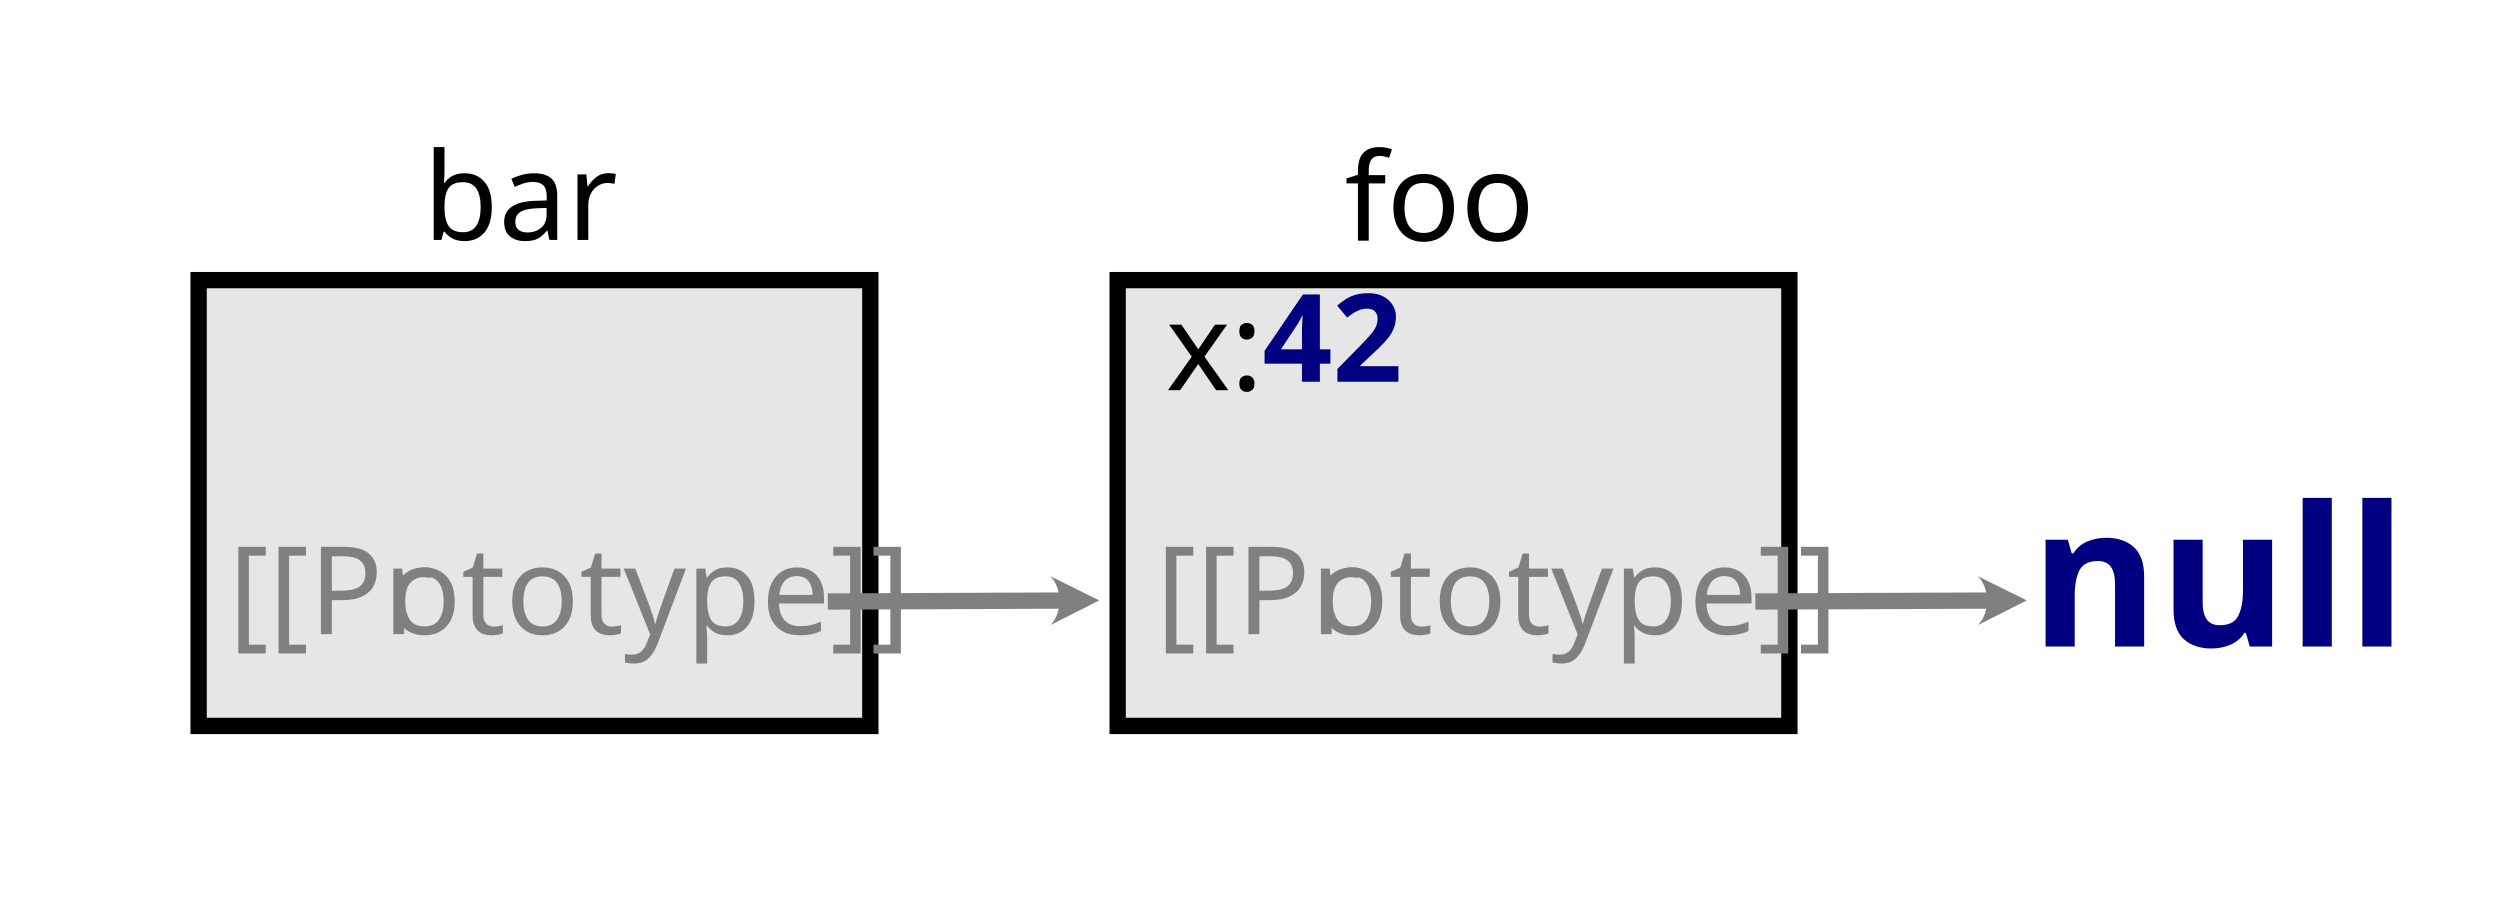
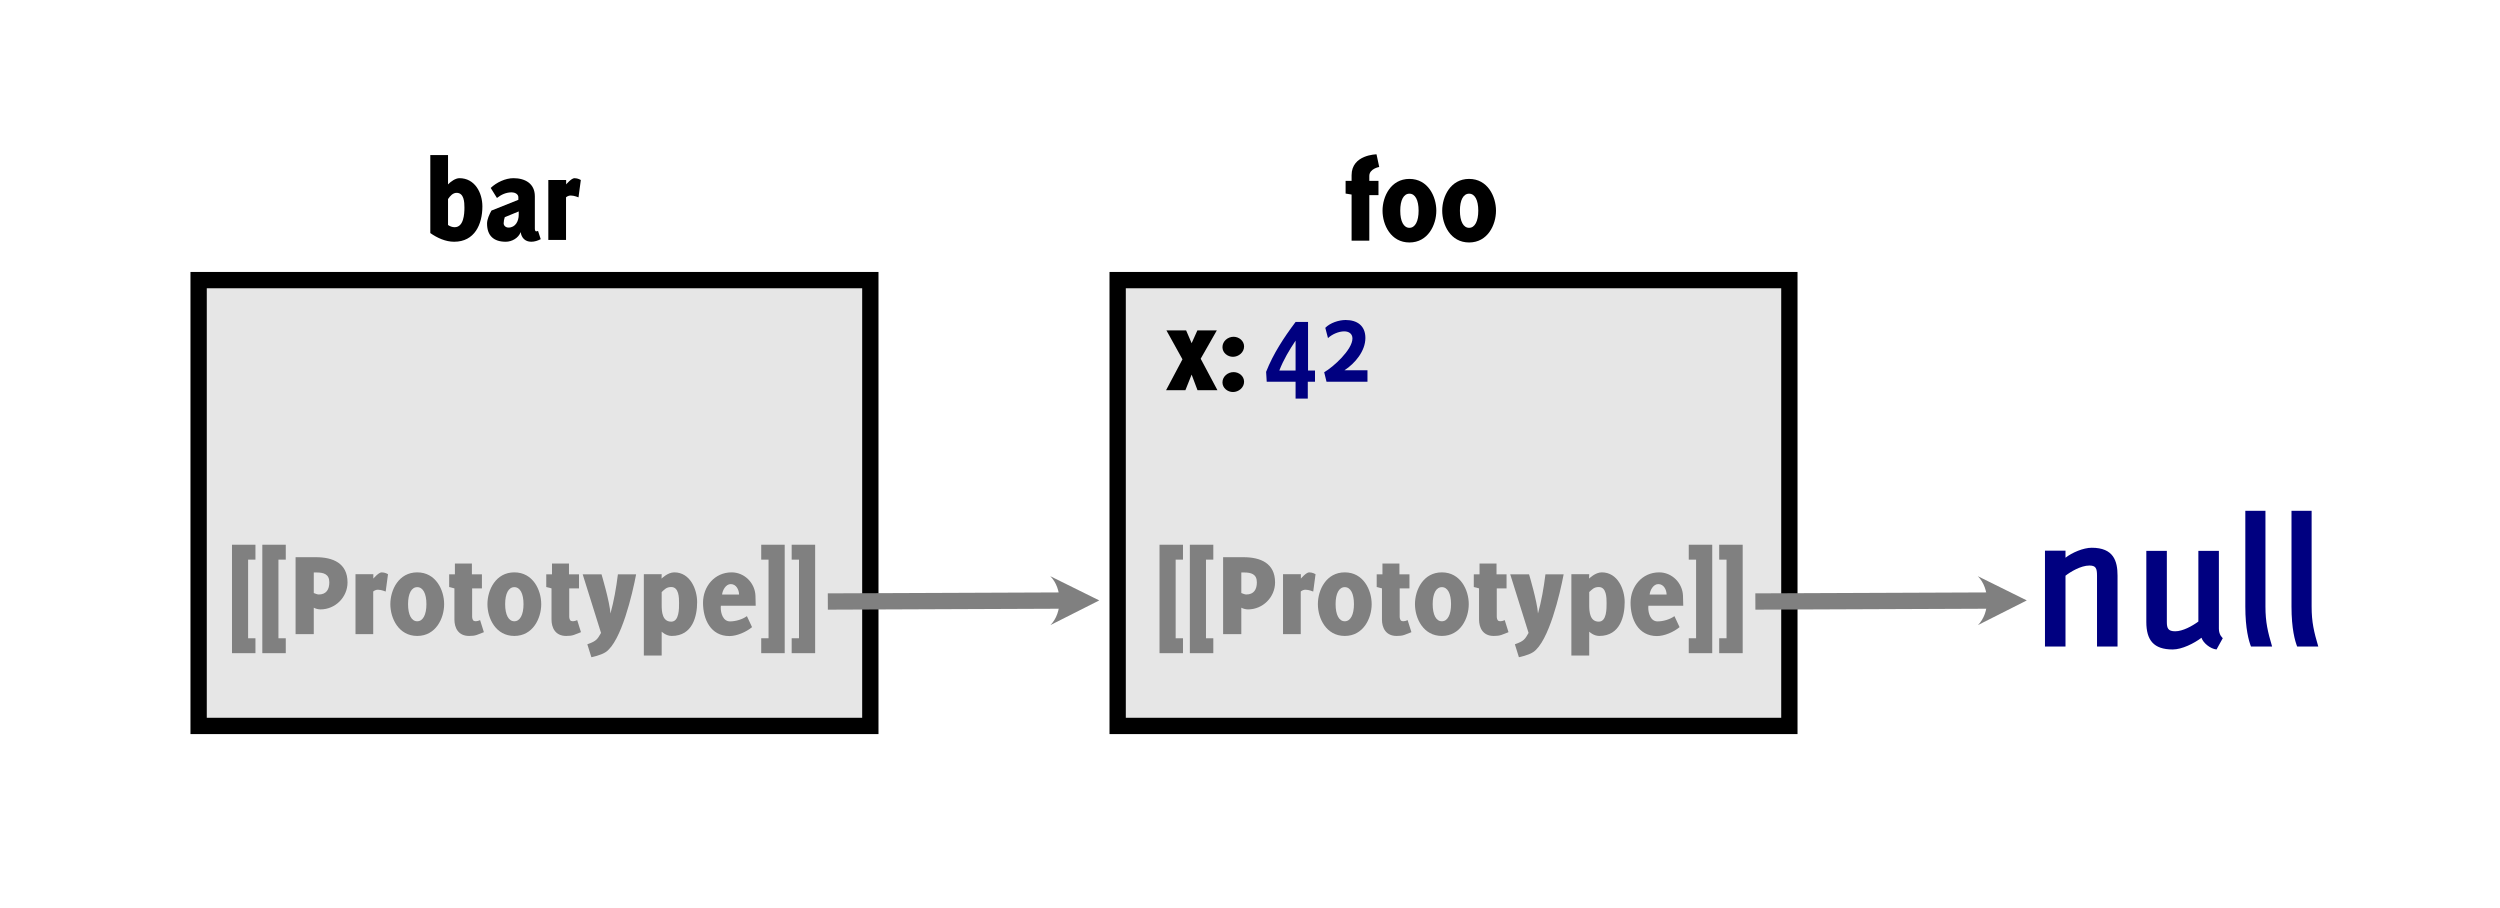
<svg xmlns="http://www.w3.org/2000/svg" width="460px" height="167px" version="1.1" xml:space="preserve" style="fill-rule:evenodd;clip-rule:evenodd;">
  <g id="Layer-1">
    <rect id="rect6003" x="36.547" y="51.54" width="123.595" height="82.032" style="fill:#e6e6e6;stroke:#000;stroke-width:3px;" />
    <g id="text6007" />
    <g id="text60071" />
    <g id="text60072" />
    <g id="text60073" />
    <g id="text60074">
-       <text x="77.893px" y="44.145px" style="font-family:'Delicious-Heavy', 'Delicious Heavy';font-weight:500;font-size:22.5px;">bar</text>
+       <path d="M83.563,44.481c3.757,0 5.196,-3.193 5.196,-6.502c0,-2.521 -1.394,-5.195 -4.228,-5.195c-0.72,0 -1.599,0.629 -2.094,1.146l0,-5.399l-3.26,0l0,14.354c1.281,0.899 2.81,1.596 4.386,1.596Zm0.45,-9c1.374,0 1.442,1.711 1.442,2.724c0,1.193 -0.136,3.601 -1.802,3.601c-0.428,0 -0.856,-0.157 -1.216,-0.405l0,-4.772c0.36,-0.54 0.878,-1.148 1.576,-1.148Z" style="fill-rule:nonzero;" />
+       <path d="M99.492,44.009l-0.495,-1.529c-0.09,0.045 -0.203,0.09 -0.315,0.09c-0.27,0 -0.27,-0.382 -0.27,-0.584l0,-5.875c0,-2.338 -1.799,-3.327 -3.936,-3.327c-1.486,0 -3.128,0.786 -4.185,1.798l1.147,1.844c0.809,-0.63 1.687,-1.035 2.723,-1.035c0.518,0 1.216,0.292 1.216,0.9l0,0.473l-4.951,1.981c-0.382,0.698 -0.809,1.598 -0.809,2.386c0,2.249 1.236,3.35 3.44,3.35c1.126,0 2.343,-0.674 2.747,-1.776c0.135,1.012 0.787,1.776 1.956,1.776c0.607,0 1.192,-0.202 1.732,-0.472Zm-4.047,-5.107l0,0.608c0,1.171 -0.586,2.364 -1.892,2.364c-0.451,0 -0.879,-0.316 -0.879,-0.788c0,-0.36 0.09,-0.788 0.203,-1.126l2.568,-1.058Z" style="fill-rule:nonzero;" />
+       <path d="M106.444,36.313l0.428,-3.192c0,0 -0.518,-0.337 -1.17,-0.337c-0.563,0 -1.53,1.146 -1.53,1.146l0,-0.809l-3.282,0l0,11.022l3.259,0l0,-7.83c0,0 0.315,-0.337 0.878,-0.337c0.63,0 1.417,0.337 1.417,0.337Z" style="fill-rule:nonzero;" />
    </g>
    <g id="text7018" />
    <g id="text70181" />
    <g id="text70182" />
    <g id="text70183" />
    <g id="text70184">
-       <text x="42.054px" y="116.676px" style="font-family:'Delicious-Heavy', 'Delicious Heavy';font-weight:500;font-size:22.5px;fill:#808080;">[[Pr<tspan x="71.282px " y="116.676px ">o</tspan>totype]]</text>
+       <path d="M47.003,120.185l0,-2.742l-1.35,0l0,-14.47l1.35,0l0,-2.743l-4.317,0l0,19.955l4.317,0Z" style="fill:#808080;fill-rule:nonzero;" />
+       <path d="M52.583,120.185l0,-2.742l-1.35,0l0,-14.47l1.35,0l0,-2.743l-4.317,0l0,19.955l4.317,0Z" style="fill:#808080;fill-rule:nonzero;" />
+       <path d="M63.946,107.171c0,-3.567 -2.698,-4.646 -5.828,-4.646l-3.732,0l0,14.15l3.35,0l0,-4.86c0.337,0.203 0.878,0.315 1.238,0.315c2.723,0 4.972,-2.248 4.972,-4.959Zm-3.35,-0.022c0,1.298 -0.541,2.239 -1.96,2.239c-0.225,0 -0.675,-0.179 -0.9,-0.269l0,-3.784l0.495,0c1.306,0 2.365,0.291 2.365,1.814Z" style="fill:#808080;fill-rule:nonzero;" />
+       <path d="M70.966,108.845l0.427,-3.192c0,0 -0.517,-0.338 -1.17,-0.338c-0.562,0 -1.53,1.147 -1.53,1.147l0,-0.809l-3.282,0l0,11.022l3.26,0l0,-7.83c0,0 0.315,-0.337 0.877,-0.337c0.63,0 1.418,0.337 1.418,0.337Z" style="fill:#808080;fill-rule:nonzero;" />
+       <path d="M76.772,117.013c3.42,0 4.949,-3.238 4.949,-5.849c0,-2.611 -1.529,-5.849 -4.949,-5.849c-3.42,0 -4.949,3.238 -4.949,5.849c0,2.611 1.529,5.849 4.949,5.849Zm0,-8.978c1.058,0 1.689,1.171 1.689,3.129c0,1.936 -0.631,3.151 -1.689,3.151c-1.058,0 -1.689,-1.193 -1.689,-3.151c0,-1.958 0.631,-3.129 1.689,-3.129Z" style="fill:#808080;fill-rule:nonzero;" />
+       <path d="M87.706,116.834c0.36,-0.112 1.327,-0.516 1.327,-0.516l-0.697,-2.222c0,0 -0.608,0.337 -1.103,0.157c-0.315,-0.089 -0.36,-0.651 -0.36,-0.785l0,-5.208l1.8,0l0,-2.585l-1.845,0l0,-1.98l-3.125,0l0,1.98l-1.057,0l0,2.338l0.967,0.247l0,5.746c0,1.459 0.675,3.007 2.698,3.007c0.585,0 0.99,-0.045 1.395,-0.179Z" style="fill:#808080;fill-rule:nonzero;" />
+       <path d="M94.637,117.013c3.42,0 4.949,-3.238 4.949,-5.849c0,-2.611 -1.529,-5.849 -4.949,-5.849c-3.42,0 -4.949,3.238 -4.949,5.849c0,2.611 1.529,5.849 4.949,5.849Zm0,-8.978c1.058,0 1.689,1.171 1.689,3.129c0,1.936 -0.631,3.151 -1.689,3.151c-1.058,0 -1.689,-1.193 -1.689,-3.151c0,-1.958 0.631,-3.129 1.689,-3.129Z" style="fill:#808080;fill-rule:nonzero;" />
+       <path d="M105.571,116.834c0.36,-0.112 1.327,-0.516 1.327,-0.516l-0.697,-2.222c0,0 -0.608,0.337 -1.103,0.157c-0.315,-0.089 -0.36,-0.651 -0.36,-0.785l0,-5.208l1.8,0l0,-2.585l-1.845,0l0,-1.98l-3.125,0l0,1.98l-1.057,0l0,2.338l0.967,0.247l0,5.746c0,1.459 0.675,3.007 2.698,3.007c0.585,0 0.99,-0.045 1.395,-0.179Z" style="fill:#808080;fill-rule:nonzero;" />
+       <path d="M112.322,112.886c-0.135,-2.18 -1.643,-7.211 -1.643,-7.211l-3.465,0l3.375,10.783c-0.652,1.101 -0.765,1.483 -2.52,2.09l0.743,2.38c0,0 1.732,-0.336 2.632,-0.942c2.88,-1.932 4.928,-10.74 5.603,-14.311l-3.353,0c-0.315,2.537 -0.742,4.941 -1.372,7.211Z" style="fill:#808080;fill-rule:nonzero;" />
+       <path d="M123.595,117.013c3.891,0 4.678,-3.711 4.678,-6.232c0,-2.341 -1.281,-5.466 -4.205,-5.466c-1.217,0 -2.342,1.147 -2.342,1.147l0.022,-0.81l-3.282,0l0,14.961l3.282,0l0,-4.387c0,0 0.788,0.787 1.847,0.787Zm-0.09,-9c1.418,0 1.441,1.958 1.441,2.948c0,0.968 0.045,3.422 -1.441,3.422c-1.622,0 -1.757,-1.778 -1.757,-3.039l0,-2.409c0.495,-0.427 0.833,-0.922 1.757,-0.922Z" style="fill:#808080;fill-rule:nonzero;" />
+       <path d="M139.051,111.455c0,-0.607 -0.023,-1.191 -0.045,-1.798c-0.068,-2.364 -2.003,-4.342 -4.388,-4.342c-3.126,0 -5.262,2.586 -5.262,5.601c0,3.016 1.394,6.119 4.857,6.119c1.373,0 3.083,-0.742 4.163,-1.641l-0.945,-2.025c-0.833,0.608 -2.093,0.969 -3.105,0.969c-1.283,0 -1.71,-1.487 -1.71,-2.523c0,-0.112 0,-0.247 0.022,-0.36l6.413,0Zm-3.06,-2.067l-3.128,0c0.09,-0.789 0.675,-1.915 1.598,-1.915c1.012,0 1.507,1.036 1.53,1.915Z" style="fill:#808080;fill-rule:nonzero;" />
+       <path d="M144.384,120.186l-4.32,0l0,-2.745l1.35,0l0,-14.467l-1.35,0l0,-2.745l4.32,0l0,19.957Z" style="fill:#808080;fill-rule:nonzero;" />
+       <path d="M149.987,120.186l-4.32,0l0,-2.745l1.35,0l0,-14.467l-1.35,0l0,-2.745l4.32,0l0,19.957Z" style="fill:#808080;fill-rule:nonzero;" />
    </g>
    <rect id="rect6003-9" x="205.649" y="51.54" width="123.595" height="82.032" style="fill:#e6e6e6;stroke:#000;stroke-width:3px;" />
    <g id="text4795" />
    <g id="text47951" />
    <g id="text47952" />
    <g id="text47953" />
    <g id="text47954">
-       <text x="247.409px" y="44.28px" style="font-family:'Delicious-Heavy', 'Delicious Heavy';font-weight:500;font-size:22.5px;">foo</text>
+       <path d="M253.775,30.722l-0.495,-2.326c0,0 -4.587,0.045 -4.587,3.842l0,1.041l-1.102,0l0,2.337l1.102,0.18l0,8.482l3.26,0l0,-8.37l1.687,0l0,-2.629l-1.687,0l0,-0.906c0,-1.335 1.822,-1.651 1.822,-1.651Z" style="fill-rule:nonzero;" />
+       <path d="M259.334,44.616c3.42,0 4.949,-3.238 4.949,-5.849c0,-2.611 -1.529,-5.848 -4.949,-5.848c-3.42,0 -4.948,3.237 -4.948,5.848c0,2.611 1.528,5.849 4.948,5.849Zm0,-8.978c1.059,0 1.689,1.171 1.689,3.129c0,1.936 -0.63,3.152 -1.689,3.152c-1.058,0 -1.689,-1.193 -1.689,-3.152c0,-1.958 0.631,-3.129 1.689,-3.129Z" style="fill-rule:nonzero;" />
+       <path d="M270.314,44.616c3.42,0 4.949,-3.238 4.949,-5.849c0,-2.611 -1.529,-5.848 -4.949,-5.848c-3.42,0 -4.948,3.237 -4.948,5.848c0,2.611 1.528,5.849 4.948,5.849Zm0,-8.978c1.059,0 1.689,1.171 1.689,3.129c0,1.936 -0.63,3.152 -1.689,3.152c-1.058,0 -1.689,-1.193 -1.689,-3.152c0,-1.958 0.631,-3.129 1.689,-3.129Z" style="fill-rule:nonzero;" />
    </g>
    <g id="text47955" />
    <g id="text47956" />
    <g id="text47957" />
    <g id="text47958" />
    <g id="text47959" />
    <g id="text479510" />
    <g id="text479511" />
    <g id="text479512" />
    <g id="text479513" />
    <g id="text479514" />
    <g id="text479515" />
    <g id="text479516" />
    <g id="text479517" />
    <g id="text479518" />
    <g id="text479519" />
    <g id="text1254" />
    <g id="text1620" />
-     <text x="214.513px" y="71.797px" style="font-family:'Delicious-Heavy', 'Delicious Heavy';font-weight:500;font-size:22.5px;">x:</text>
-     <text x="232.31px" y="70.242px" style="font-family:'Delicious-Bold', 'Delicious';font-weight:700;font-size:22.5px;fill:#000080;">42</text>
+     <path d="M220.34,71.796l3.668,0l-3.083,-5.792l2.97,-5.208l-3.577,0l-1.058,2.356l-1.012,-2.356l-3.623,0l2.948,5.32l-3.015,5.68l3.555,0l1.147,-2.873l1.08,2.873Z" style="fill-rule:nonzero;" />
+     <path d="M226.865,72.133c1.035,0 2.046,-0.809 2.046,-1.889c0,-1.056 -0.944,-1.776 -1.933,-1.776c-1.057,0 -2.046,0.81 -2.046,1.889c0,1.034 0.944,1.776 1.933,1.776Zm0,-6.48c1.035,0 2.046,-0.809 2.046,-1.911c0,-1.034 -0.944,-1.776 -1.933,-1.776c-1.057,0 -2.046,0.809 -2.046,1.911c0,1.034 0.944,1.776 1.933,1.776Z" style="fill-rule:nonzero;" />
+     <path d="M241.961,70.241l0,-2.067l-1.282,0l0,-8.933l-2.292,0c-2.138,2.849 -4.118,5.857 -5.423,9.18l0.113,1.82l5.31,0l0,3.105l2.247,0l0,-3.105l1.327,0Zm-3.574,-2.067l-2.993,0c0.765,-1.976 1.868,-3.817 2.993,-5.5l0,5.5Z" style="fill:#000080;fill-rule:nonzero;" />
+     <path d="M251.614,70.241l0,-2.112l-4.227,0c1.934,-1.261 3.844,-3.534 3.844,-5.943c0,-2.249 -1.505,-3.305 -3.642,-3.305c-1.237,0 -2.835,0.517 -3.735,1.438l0.495,1.89c0.743,-0.698 1.958,-1.238 2.993,-1.238c0.81,0 1.507,0.405 1.507,1.305c0,2.071 -3.532,5.267 -5.197,6.212l0.427,1.753l7.535,0Z" style="fill:#000080;fill-rule:nonzero;" />
    <path id="path6044-5-3-1" d="M193.244,106.014l9.019,4.463l-8.982,4.536c2.241,-2.259 2.222,-6.759 -0.037,-8.999Z" style="fill:#808080;" />
    <path d="M152.32,110.679c0,0 28.916,-0.117 42.743,-0.173" style="fill:none;stroke:#808080;stroke-width:3px;" />
    <g id="text4795-1" />
    <g id="text4795-11" />
    <g id="text4795-12" />
    <g id="text4795-13" />
    <g id="text7022-9" />
    <g id="text7022-91" />
    <g id="text7022-92" />
    <g id="text7022-93" />
    <g id="text8102" />
    <g id="text81021" />
    <g id="text81022" />
    <g id="text81023" />
-     <text x="373.573px" y="118.964px" style="font-family:'Delicious-Bold', 'Delicious';font-weight:700;font-size:36px;fill:#000080;">null</text>
+     <path d="M389.627,118.962l0,-13.032c0,-2.699 -0.719,-5.144 -4.748,-5.144c-1.55,0 -3.639,0.899 -4.828,1.834l0,-1.294l-3.776,0l0,17.636l3.776,0l0,-13.032c0.864,-0.684 2.81,-1.872 4.395,-1.872c1.189,0 1.405,0.504 1.405,1.872l0,13.032l3.776,0Z" style="fill:#000080;fill-rule:nonzero;" />
+     <path d="M408.995,117.417c0,0 -0.72,-0.54 -0.72,-1.726l0,-14.329l-3.776,0l0,13c-1.117,0.826 -2.882,1.796 -4.251,1.796c-1.333,0 -1.549,-0.574 -1.549,-1.724l0,-13.072l-3.776,0l0,13.072c0,3.342 1.331,5.068 4.857,5.068c1.693,0 3.927,-1.115 5.295,-2.157c0.287,0.934 1.618,2.049 2.768,2.157l1.152,-2.085Z" style="fill:#000080;fill-rule:nonzero;" />
+     <path d="M418.067,118.962c-0.792,-2.693 -1.224,-4.455 -1.224,-7.367l0,-17.613l-3.704,0l0,17.613c0,4.135 0.648,6.364 1.043,7.367l3.885,0Z" style="fill:#000080;fill-rule:nonzero;" />
+     <path d="M426.563,118.962c-0.792,-2.693 -1.224,-4.455 -1.224,-7.367l0,-17.613l-3.704,0l0,17.613c0,4.135 0.648,6.364 1.043,7.367l3.885,0Z" style="fill:#000080;fill-rule:nonzero;" />
    <g id="text70185" />
    <g id="text70186" />
    <g id="text70187" />
    <g id="text70188" />
    <g id="text70189">
-       <text x="212.721px" y="116.676px" style="font-family:'Delicious-Heavy', 'Delicious Heavy';font-weight:500;font-size:22.5px;fill:#808080;">[[Pr<tspan x="241.948px " y="116.676px ">o</tspan>totype]]</text>
+       <path d="M217.67,120.185l0,-2.742l-1.35,0l0,-14.47l1.35,0l0,-2.743l-4.318,0l0,19.955l4.318,0Z" style="fill:#808080;fill-rule:nonzero;" />
+       <path d="M223.25,120.185l0,-2.742l-1.35,0l0,-14.47l1.35,0l0,-2.743l-4.318,0l0,19.955l4.318,0Z" style="fill:#808080;fill-rule:nonzero;" />
+       <path d="M234.612,107.171c0,-3.567 -2.698,-4.646 -5.827,-4.646l-3.733,0l0,14.15l3.35,0l0,-4.86c0.338,0.203 0.878,0.315 1.239,0.315c2.723,0 4.971,-2.248 4.971,-4.959Zm-3.35,-0.022c0,1.298 -0.54,2.239 -1.959,2.239c-0.225,0 -0.676,-0.179 -0.901,-0.269l0,-3.784l0.496,0c1.306,0 2.364,0.291 2.364,1.814Z" style="fill:#808080;fill-rule:nonzero;" />
+       <path d="M241.632,108.845l0.428,-3.192c0,0 -0.518,-0.338 -1.17,-0.338c-0.563,0 -1.53,1.147 -1.53,1.147l0,-0.809l-3.283,0l0,11.022l3.26,0l0,-7.83c0,0 0.315,-0.337 0.878,-0.337c0.63,0 1.417,0.337 1.417,0.337Z" style="fill:#808080;fill-rule:nonzero;" />
+       <path d="M247.438,117.013c3.42,0 4.949,-3.238 4.949,-5.849c0,-2.611 -1.529,-5.849 -4.949,-5.849c-3.419,0 -4.948,3.238 -4.948,5.849c0,2.611 1.529,5.849 4.948,5.849Zm0,-8.978c1.059,0 1.689,1.171 1.689,3.129c0,1.936 -0.63,3.151 -1.689,3.151c-1.058,0 -1.688,-1.193 -1.688,-3.151c0,-1.958 0.63,-3.129 1.688,-3.129Z" style="fill:#808080;fill-rule:nonzero;" />
+       <path d="M258.372,116.834c0.36,-0.112 1.328,-0.516 1.328,-0.516l-0.698,-2.222c0,0 -0.607,0.337 -1.102,0.157c-0.315,-0.089 -0.36,-0.651 -0.36,-0.785l0,-5.208l1.8,0l0,-2.585l-1.845,0l0,-1.98l-3.125,0l0,1.98l-1.058,0l0,2.338l0.968,0.247l0,5.746c0,1.459 0.674,3.007 2.698,3.007c0.584,0 0.989,-0.045 1.394,-0.179Z" style="fill:#808080;fill-rule:nonzero;" />
+       <path d="M265.303,117.013c3.42,0 4.949,-3.238 4.949,-5.849c0,-2.611 -1.529,-5.849 -4.949,-5.849c-3.419,0 -4.948,3.238 -4.948,5.849c0,2.611 1.529,5.849 4.948,5.849Zm0,-8.978c1.059,0 1.689,1.171 1.689,3.129c0,1.936 -0.63,3.151 -1.689,3.151c-1.058,0 -1.688,-1.193 -1.688,-3.151c0,-1.958 0.63,-3.129 1.688,-3.129Z" style="fill:#808080;fill-rule:nonzero;" />
+       <path d="M276.237,116.834c0.36,-0.112 1.328,-0.516 1.328,-0.516l-0.698,-2.222c0,0 -0.607,0.337 -1.102,0.157c-0.315,-0.089 -0.36,-0.651 -0.36,-0.785l0,-5.208l1.8,0l0,-2.585l-1.845,0l0,-1.98l-3.125,0l0,1.98l-1.058,0l0,2.338l0.968,0.247l0,5.746c0,1.459 0.674,3.007 2.698,3.007c0.584,0 0.989,-0.045 1.394,-0.179Z" style="fill:#808080;fill-rule:nonzero;" />
+       <path d="M282.988,112.886c-0.135,-2.18 -1.642,-7.211 -1.642,-7.211l-3.465,0l3.375,10.783c-0.653,1.101 -0.765,1.483 -2.52,2.09l0.742,2.38c0,0 1.733,-0.336 2.633,-0.942c2.88,-1.932 4.927,-10.74 5.602,-14.311l-3.352,0c-0.315,2.537 -0.743,4.941 -1.373,7.211Z" style="fill:#808080;fill-rule:nonzero;" />
+       <path d="M294.261,117.013c3.892,0 4.679,-3.711 4.679,-6.232c0,-2.341 -1.282,-5.466 -4.206,-5.466c-1.216,0 -2.342,1.147 -2.342,1.147l0.023,-0.81l-3.283,0l0,14.961l3.283,0l0,-4.387c0,0 0.788,0.787 1.846,0.787Zm-0.09,-9c1.419,0 1.441,1.958 1.441,2.948c0,0.968 0.045,3.422 -1.441,3.422c-1.621,0 -1.756,-1.778 -1.756,-3.039l0,-2.409c0.495,-0.427 0.833,-0.922 1.756,-0.922Z" style="fill:#808080;fill-rule:nonzero;" />
+       <path d="M309.717,111.455c0,-0.607 -0.022,-1.191 -0.045,-1.798c-0.067,-2.364 -2.002,-4.342 -4.387,-4.342c-3.127,0 -5.263,2.586 -5.263,5.601c0,3.016 1.394,6.119 4.858,6.119c1.372,0 3.082,-0.742 4.162,-1.641l-0.945,-2.025c-0.832,0.608 -2.092,0.969 -3.105,0.969c-1.282,0 -1.71,-1.487 -1.71,-2.523c0,-0.112 0,-0.247 0.023,-0.36l6.412,0Zm-3.06,-2.067l-3.127,0c0.09,-0.789 0.675,-1.915 1.597,-1.915c1.013,0 1.508,1.036 1.53,1.915Z" style="fill:#808080;fill-rule:nonzero;" />
+       <path d="M315.051,120.186l-4.32,0l0,-2.745l1.35,0l0,-14.467l-1.35,0l0,-2.745l4.32,0l0,19.957Z" style="fill:#808080;fill-rule:nonzero;" />
+       <path d="M320.653,120.186l-4.32,0l0,-2.745l1.35,0l0,-14.467l-1.35,0l0,-2.745l4.32,0l0,19.957Z" style="fill:#808080;fill-rule:nonzero;" />
    </g>
    <path id="path6044-5-3-11" d="M363.911,106.014l9.018,4.463l-8.982,4.536c2.241,-2.259 2.223,-6.759 -0.036,-8.999Z" style="fill:#808080;" />
    <path d="M322.987,110.679c0,0 28.915,-0.117 42.742,-0.173" style="fill:none;stroke:#808080;stroke-width:3px;" />
    <g id="text7018-0-4-7-2-6" />
    <g id="text7018-0-4-7-2-61" />
    <g id="text7018-0-4-7-2-62" />
    <g id="text7018-0-4-7-2-63" />
    <g id="text4795-14" />
    <g id="text7022-94" />
    <g id="text81024" />
    <g id="text7018-0-4-7-2-64" />
    <g id="text4795-15" />
    <g id="text4795-16" />
    <g id="text7022-95" />
    <g id="text7022-96" />
    <g id="text81025" />
    <g id="text81026" />
    <g id="text7018-0-4-7-2-65" />
    <g id="text7018-0-4-7-2-66" />
    <g>
      <g id="text4795-17" />
      <g id="text7022-97" />
      <g id="text81027" />
      <g id="text7018-0-4-7-2-67" />
    </g>
    <g id="text4795-18" />
    <g id="text4795-19" />
    <g id="text4795-110" />
    <g id="text7022-98" />
    <g id="text7022-99" />
    <g id="text7022-910" />
    <g id="text81028" />
    <g id="text81029" />
    <g id="text810210" />
    <g id="text7018-0-4-7-2-68" />
    <g id="text7018-0-4-7-2-69" />
    <g id="text7018-0-4-7-2-610" />
    <g id="text4795-111" />
    <g id="text4795-112" />
    <g id="text4795-113" />
    <g id="text4795-114" />
    <g id="text7022-911" />
    <g id="text810211" />
    <g id="text7018-0-4-7-2-611" />
    <g id="text4795-115" />
    <g id="text7022-912" />
    <g id="text810212" />
    <g id="text7018-0-4-7-2-612" />
    <g id="text4795-116" />
    <g id="text7022-913" />
    <g id="text810213" />
    <g id="text7018-0-4-7-2-613" />
    <g>
      <g id="text479520" />
      <g id="text701810" />
    </g>
    <g id="text479521" />
    <g id="text479522" />
    <g id="text479523" />
    <g id="text479524" />
    <g id="text479525" />
    <g id="text479526" />
    <g id="text479527" />
    <g id="text479528" />
    <g id="text479529" />
    <g id="text479530" />
    <g id="text479531" />
    <g id="text479532" />
    <g id="text479533" />
    <g id="text479534" />
    <g id="text701811" />
    <g id="text701812" />
    <g id="text701813" />
    <g id="text701814" />
    <g id="text701815" />
    <g id="text701816" />
    <g id="text701817" />
    <g id="text701818" />
    <g id="text701819" />
    <g id="text701820" />
    <g id="text701821" />
    <g id="text701822" />
    <g id="text701823" />
    <g id="text479535" />
    <g id="text479536" />
    <g id="text479537" />
    <g id="text479538" />
    <g id="text479539" />
    <g id="text479540" />
    <g id="text479541" />
    <g id="text479542" />
    <g id="text479543" />
    <g id="text479544" />
    <g id="text479545" />
    <g id="text479546" />
    <g id="text479547" />
    <g id="text479548" />
    <g id="text479549" />
    <g id="text701824" />
    <g id="text701825" />
    <g id="text701826" />
    <g id="text701827" />
    <g id="text701828" />
    <g id="text701829" />
    <g id="text701830" />
    <g id="text701831" />
    <g id="text701832" />
    <g id="text701833" />
    <g id="text701834" />
    <g id="text701835" />
    <g id="text701836" />
    <g id="text479550" />
    <g id="text701837" />
    <g id="text479551" />
    <g id="text701838" />
    <g id="text4795-1-6" />
    <g id="text7022-9-2" />
    <g id="text7018-0-4-7-6" />
    <g id="text8102-5" />
    <g id="text7022-9-2-6" />
    <g id="text4795-1-61" />
    <g id="text4795-1-62" />
    <g id="text7022-9-21" />
    <g id="text7022-9-22" />
    <g id="text7018-0-4-7-61" />
    <g id="text7018-0-4-7-62" />
    <g id="text8102-51" />
    <g id="text8102-52" />
    <g id="text7022-9-2-61" />
    <g id="text7022-9-2-62" />
    <g id="text4795-1-63" />
    <g id="text7022-9-23" />
    <g id="text7018-0-4-7-63" />
    <g id="text8102-53" />
    <g id="text7022-9-2-63" />
    <g id="text4795-1-64" />
    <g id="text4795-1-65" />
    <g id="text4795-1-66" />
    <g id="text7022-9-24" />
    <g id="text7022-9-25" />
    <g id="text7022-9-26" />
    <g id="text7018-0-4-7-64" />
    <g id="text7018-0-4-7-65" />
    <g id="text7018-0-4-7-66" />
    <g id="text8102-54" />
    <g id="text8102-55" />
    <g id="text8102-56" />
    <g id="text7022-9-2-64" />
    <g id="text7022-9-2-65" />
    <g id="text7022-9-2-66" />
    <g id="text4795-1-67" />
    <g id="text7022-9-27" />
    <g id="text7018-0-4-7-67" />
    <g id="text8102-57" />
    <g id="text7022-9-2-67" />
    <g id="text4795-1-68" />
    <g id="text7022-9-28" />
    <g id="text7018-0-4-7-68" />
    <g id="text8102-58" />
    <g id="text7022-9-2-68" />
    <g id="text479552" />
    <g id="text479553" />
    <g id="text701839" />
    <g id="text701840" />
    <g id="text7022-1-0-9" />
    <g id="text7022-1-0-91" />
    <g id="text7022-1-0-92" />
    <g id="text7022-1-0-93" />
    <g id="text7022-1-0-94" />
    <g id="text7022-1-0-95" />
    <g id="text7022-1-0-96" />
    <g id="text7022-1-0-97" />
    <g id="text7022-1-0-98" />
    <g id="text7022-1-0-99" />
    <g id="text7022-1-0-910" />
    <g id="text7022-1-0-911" />
    <g id="text7022-1-0-912" />
    <g id="text6007-6-1" />
    <g id="text6007-6-11" />
    <g id="text6007-6-12" />
    <g id="text6007-6-13" />
    <g id="text6007-6-14" />
    <g id="text6007-6-15" />
    <g id="text6007-6-16" />
    <g id="text6007-6-17" />
    <g id="text6007-6-18" />
    <g id="text6007-6-19" />
    <g id="text6007-6-110" />
    <g id="text6007-6-111" />
    <g id="text6007-6-112" />
    <g id="text6007-6-113" />
    <g id="text7018-0-9" />
    <g id="text7018-0-91" />
    <g id="text7018-0-92" />
    <g id="text7018-0-93" />
    <g id="text7018-0-94" />
    <g id="text7018-0-95" />
    <g id="text7018-0-96" />
    <g id="text7018-0-97" />
    <g id="text7018-0-98" />
    <g id="text7018-0-99" />
    <g id="text7018-0-910" />
    <g id="text7018-0-911" />
    <g id="text7018-0-912" />
    <g id="text7018-0-913" />
    <g id="text7018-0-914" />
    <g id="text7018-0-915" />
    <g id="text6007-6-1-6" />
    <g id="text6007-6-1-61" />
    <g id="text6007-6-1-62" />
    <g id="text6007-6-1-63" />
    <g id="text6007-6-1-64" />
    <g id="text6007-6-1-65" />
    <g id="text6007-6-1-66" />
    <g id="text6007-6-1-67" />
    <g id="text6007-6-1-68" />
    <g id="text6007-6-1-69" />
    <g id="text6007-6-1-610" />
    <g id="text6007-6-1-611" />
    <g id="text6007-6-1-612" />
    <g id="text6007-6-1-613" />
    <g id="text7022-1-0-913" />
    <g id="text7022-1-0-914" />
    <g id="text6007-6-114" />
    <g id="text6007-6-115" />
    <g id="text7018-0-916" />
    <g id="text7018-0-917" />
    <g id="text6007-6-1-614" />
    <g id="text6007-6-1-615" />
    <g id="text701841" />
    <g id="text7022-1-0-915" />
    <g id="text7018-0-918" />
    <g id="text6007-6-1-616" />
    <g id="text701842" />
    <g id="text7022-1-0-916" />
    <g id="text7018-0-919" />
    <g id="text6007-6-1-617" />
    <g id="text701843" />
    <g id="text701844" />
    <g id="text7022-1-0-917" />
    <g id="text7022-1-0-918" />
    <g id="text7018-0-920" />
    <g id="text7018-0-921" />
    <g id="text6007-6-1-618" />
    <g id="text6007-6-1-619" />
    <g id="text479554" />
    <g id="text479555" />
    <g id="text479556" />
    <g id="text479557" />
    <g id="text479558" />
    <g id="text479559" />
    <g id="text479560" />
    <g id="text479561" />
    <g id="text479562" />
    <g id="text701845" />
    <g id="text701846" />
    <g id="text701847" />
    <g id="text701848" />
    <g id="text701849" />
    <g id="text701850" />
    <g id="text701851" />
    <g id="text701852" />
    <g id="text7022-1-0-919" />
    <g id="text7022-1-0-920" />
    <g id="text479563" />
    <g id="text479564" />
    <g id="text701853" />
    <g id="text701854" />
    <g id="text7022-1-0-921" />
    <g id="text7022-1-0-922" />
    <g id="text4795-117" />
    <g id="text4795-118" />
    <g id="text4795-119" />
    <g id="text4795-120" />
    <g id="text4795-121" />
    <g id="text4795-122" />
    <g id="text4795-123" />
    <g id="text4795-124" />
    <g id="text4795-125" />
    <g id="text7022-914" />
    <g id="text7022-915" />
    <g id="text7022-916" />
    <g id="text7022-917" />
    <g id="text7022-918" />
    <g id="text7022-919" />
    <g id="text7022-920" />
    <g id="text7022-921" />
    <g id="text7022-922" />
    <g id="text7022-923" />
    <g id="text7022-924" />
    <g id="text7022-925" />
    <g id="text810214" />
    <g id="text810215" />
    <g id="text810216" />
    <g id="text810217" />
    <g id="text810218" />
    <g id="text810219" />
    <g id="text810220" />
    <g id="text810221" />
    <g id="text810222" />
    <g id="text810223" />
    <g id="text810224" />
    <g id="text810225" />
    <g id="text7018-0-4-7-2-614" />
    <g id="text7018-0-4-7-2-615" />
    <g id="text7018-0-4-7-2-616" />
    <g id="text7018-0-4-7-2-617" />
    <g id="text7018-0-4-7-2-618" />
    <g id="text7018-0-4-7-2-619" />
    <g id="text7018-0-4-7-2-620" />
    <g id="text7018-0-4-7-2-621" />
    <g id="text7018-0-4-7-2-622" />
    <g id="text7018-0-4-7-2-623" />
    <g id="text7018-0-4-7-2-624" />
    <g id="text7018-0-4-7-2-625" />
    <g id="text6007-6-1-620" />
    <g id="text6007-6-1-621" />
    <g id="text6007-6-1-622" />
    <g id="text6007-6-1-623" />
    <g id="text6007-6-1-624" />
    <g id="text6007-6-1-625" />
    <g id="text6007-6-1-626" />
    <g id="text4795-1-69" />
    <g id="text4795-1-610" />
    <g id="text4795-1-611" />
    <g id="text4795-1-612" />
    <g id="text4795-1-613" />
    <g id="text4795-1-614" />
    <g id="text7022-9-29" />
    <g id="text7022-9-210" />
    <g id="text7022-9-211" />
    <g id="text7022-9-212" />
    <g id="text7022-9-213" />
    <g id="text7022-9-214" />
    <g id="text7018-0-4-7-69" />
    <g id="text7018-0-4-7-610" />
    <g id="text7018-0-4-7-611" />
    <g id="text7018-0-4-7-612" />
    <g id="text7018-0-4-7-613" />
    <g id="text7018-0-4-7-614" />
    <g id="text8102-59" />
    <g id="text8102-510" />
    <g id="text8102-511" />
    <g id="text8102-512" />
    <g id="text8102-513" />
    <g id="text8102-514" />
    <g id="text7022-9-2-69" />
    <g id="text7022-9-2-610" />
    <g id="text7022-9-2-611" />
    <g id="text7022-9-2-612" />
    <g id="text7022-9-2-613" />
    <g id="text7022-9-2-614" />
    <g id="text479565" />
    <g id="text479566" />
    <g id="text479567" />
    <g id="text479568" />
    <g id="text701855" />
    <g id="text701856" />
    <g id="text701857" />
    <g id="text701858" />
    <g id="text4795-1-615" />
    <g id="text4795-1-616" />
    <g id="text4795-1-617" />
    <g id="text4795-1-618" />
    <g id="text4795-1-619" />
    <g id="text4795-1-620" />
    <g id="text7018-0-4-7-615" />
    <g id="text7018-0-4-7-616" />
    <g id="text7018-0-4-7-617" />
    <g id="text7018-0-4-7-618" />
    <g id="text7018-0-4-7-619" />
    <g id="text7018-0-4-7-620" />
    <g id="text8102-515" />
    <g id="text8102-516" />
    <g id="text8102-517" />
    <g id="text8102-518" />
    <g id="text8102-519" />
    <g id="text8102-520" />
    <g id="text6007-6-1-627" />
    <g id="text6007-6-1-628" />
    <g id="text6007-6-1-629" />
    <g id="text6007-6-1-630" />
    <g id="text6007-6-1-631" />
    <g id="text6007-6-1-632" />
    <g id="text7022-926" />
    <g id="text7022-927" />
    <g id="text7022-928" />
    <g id="text7022-929" />
    <g id="text7022-930" />
    <g id="text7022-931" />
    <g id="text6007-6-116" />
    <g id="text6007-6-117" />
    <g id="text7018-0-922" />
    <g id="text7018-0-923" />
    <g id="text6007-6-1-633" />
    <g id="text6007-6-1-634" />
    <g>
      <g>
        <g id="text4795-1-621" />
      </g>
    </g>
    <g>
      <g>
        <g id="text4795-1-622" />
      </g>
    </g>
    <g>
      <g>
        <g id="text4795-1-623" />
      </g>
    </g>
    <g>
      <g>
        <g id="text4795-1-624" />
      </g>
    </g>
    <g id="text6007-6-1-635" />
    <g id="text6007-6-1-636" />
    <g id="text6007-6-1-637" />
    <g id="text6007-6-1-638" />
    <g id="text6007-6-1-639" />
    <g id="text6007-6-1-640" />
    <g id="text7022-9-215" />
    <g id="text7022-9-216" />
    <g id="text7022-9-217" />
    <g id="text7022-9-218" />
    <g id="text7022-9-219" />
    <g id="text7022-9-220" />
    <g id="text7022-9-221" />
    <g id="text7022-9-222" />
    <g id="text7022-9-223" />
  </g>
</svg>
